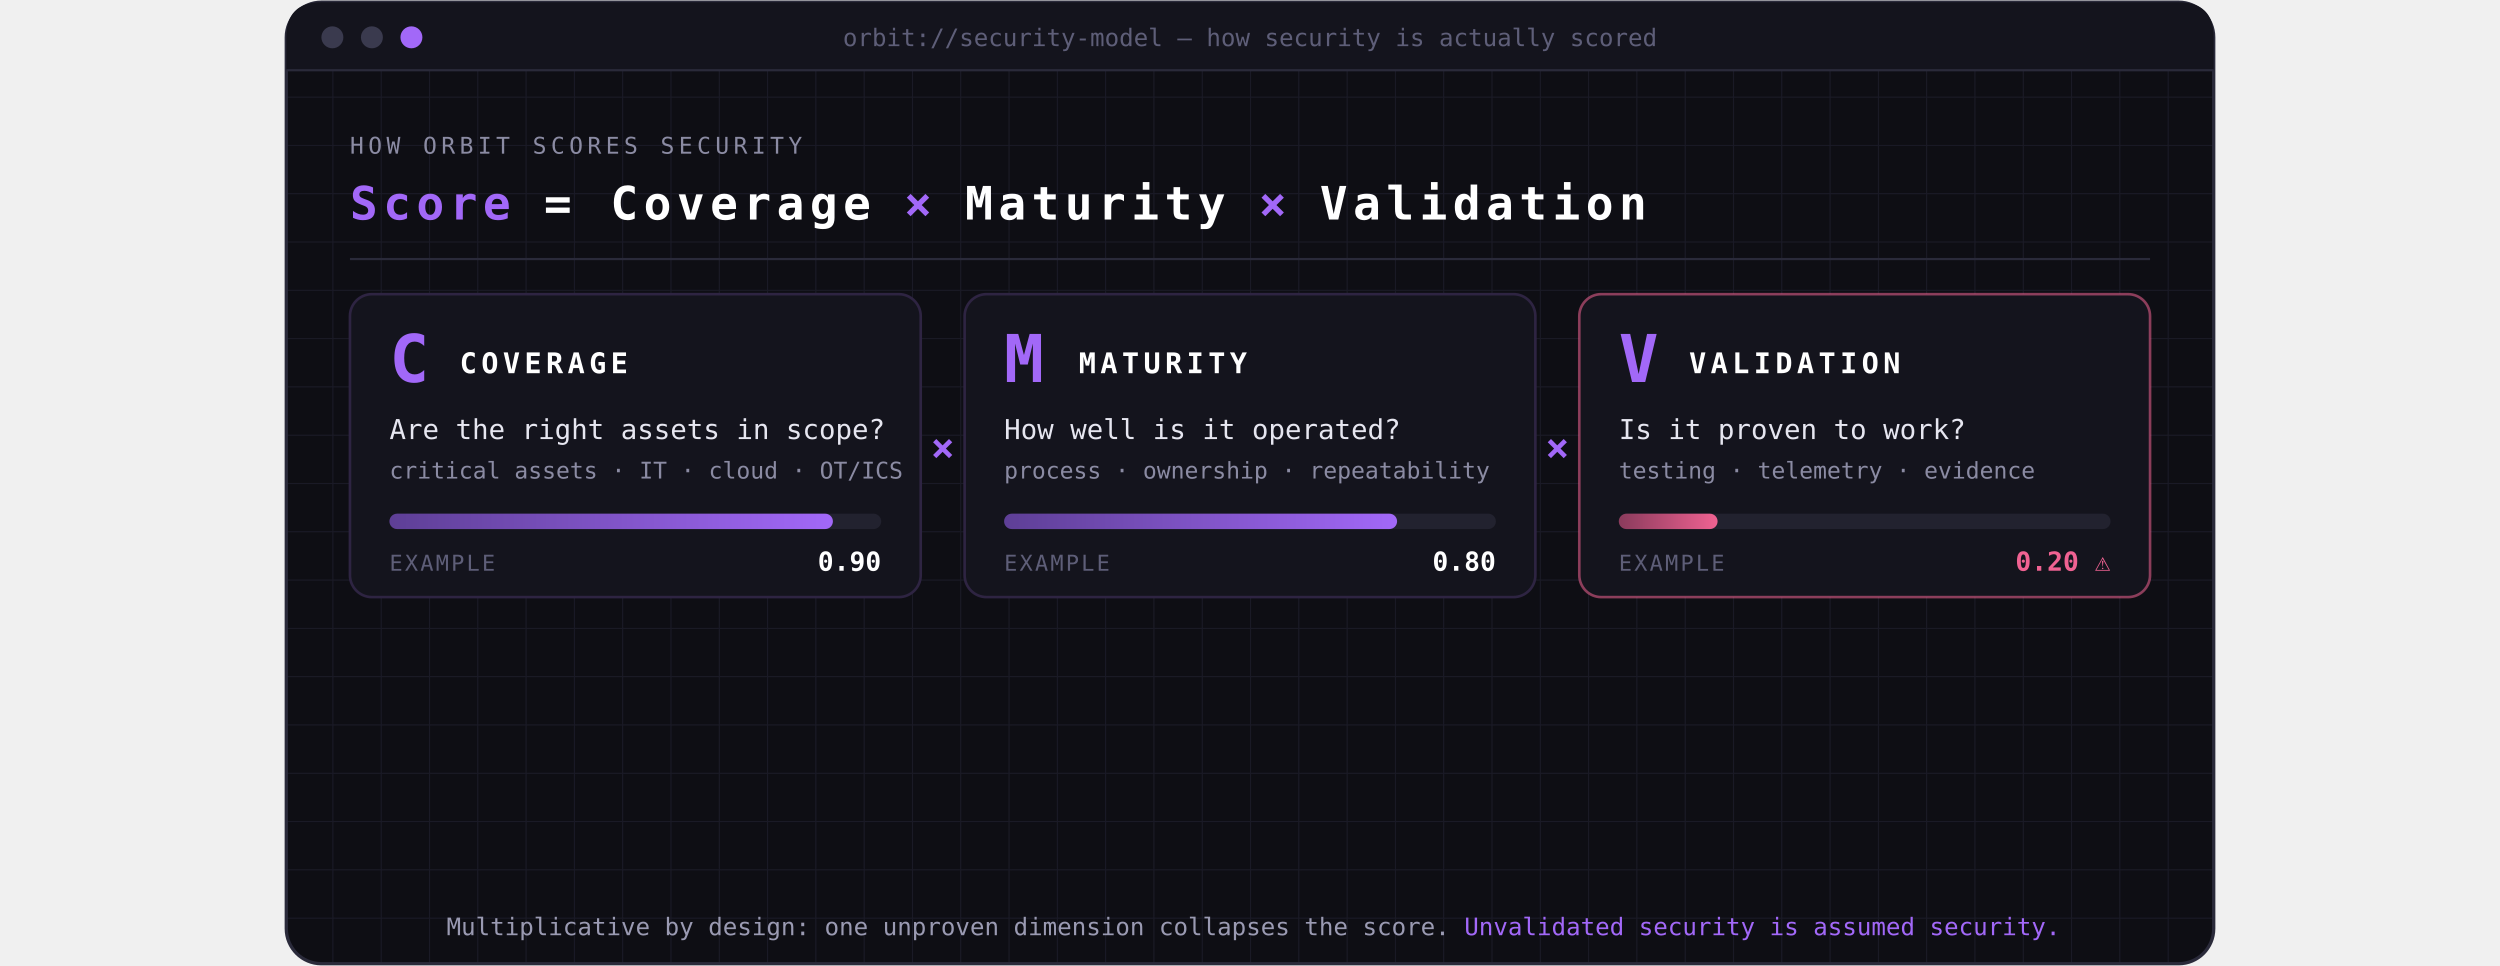
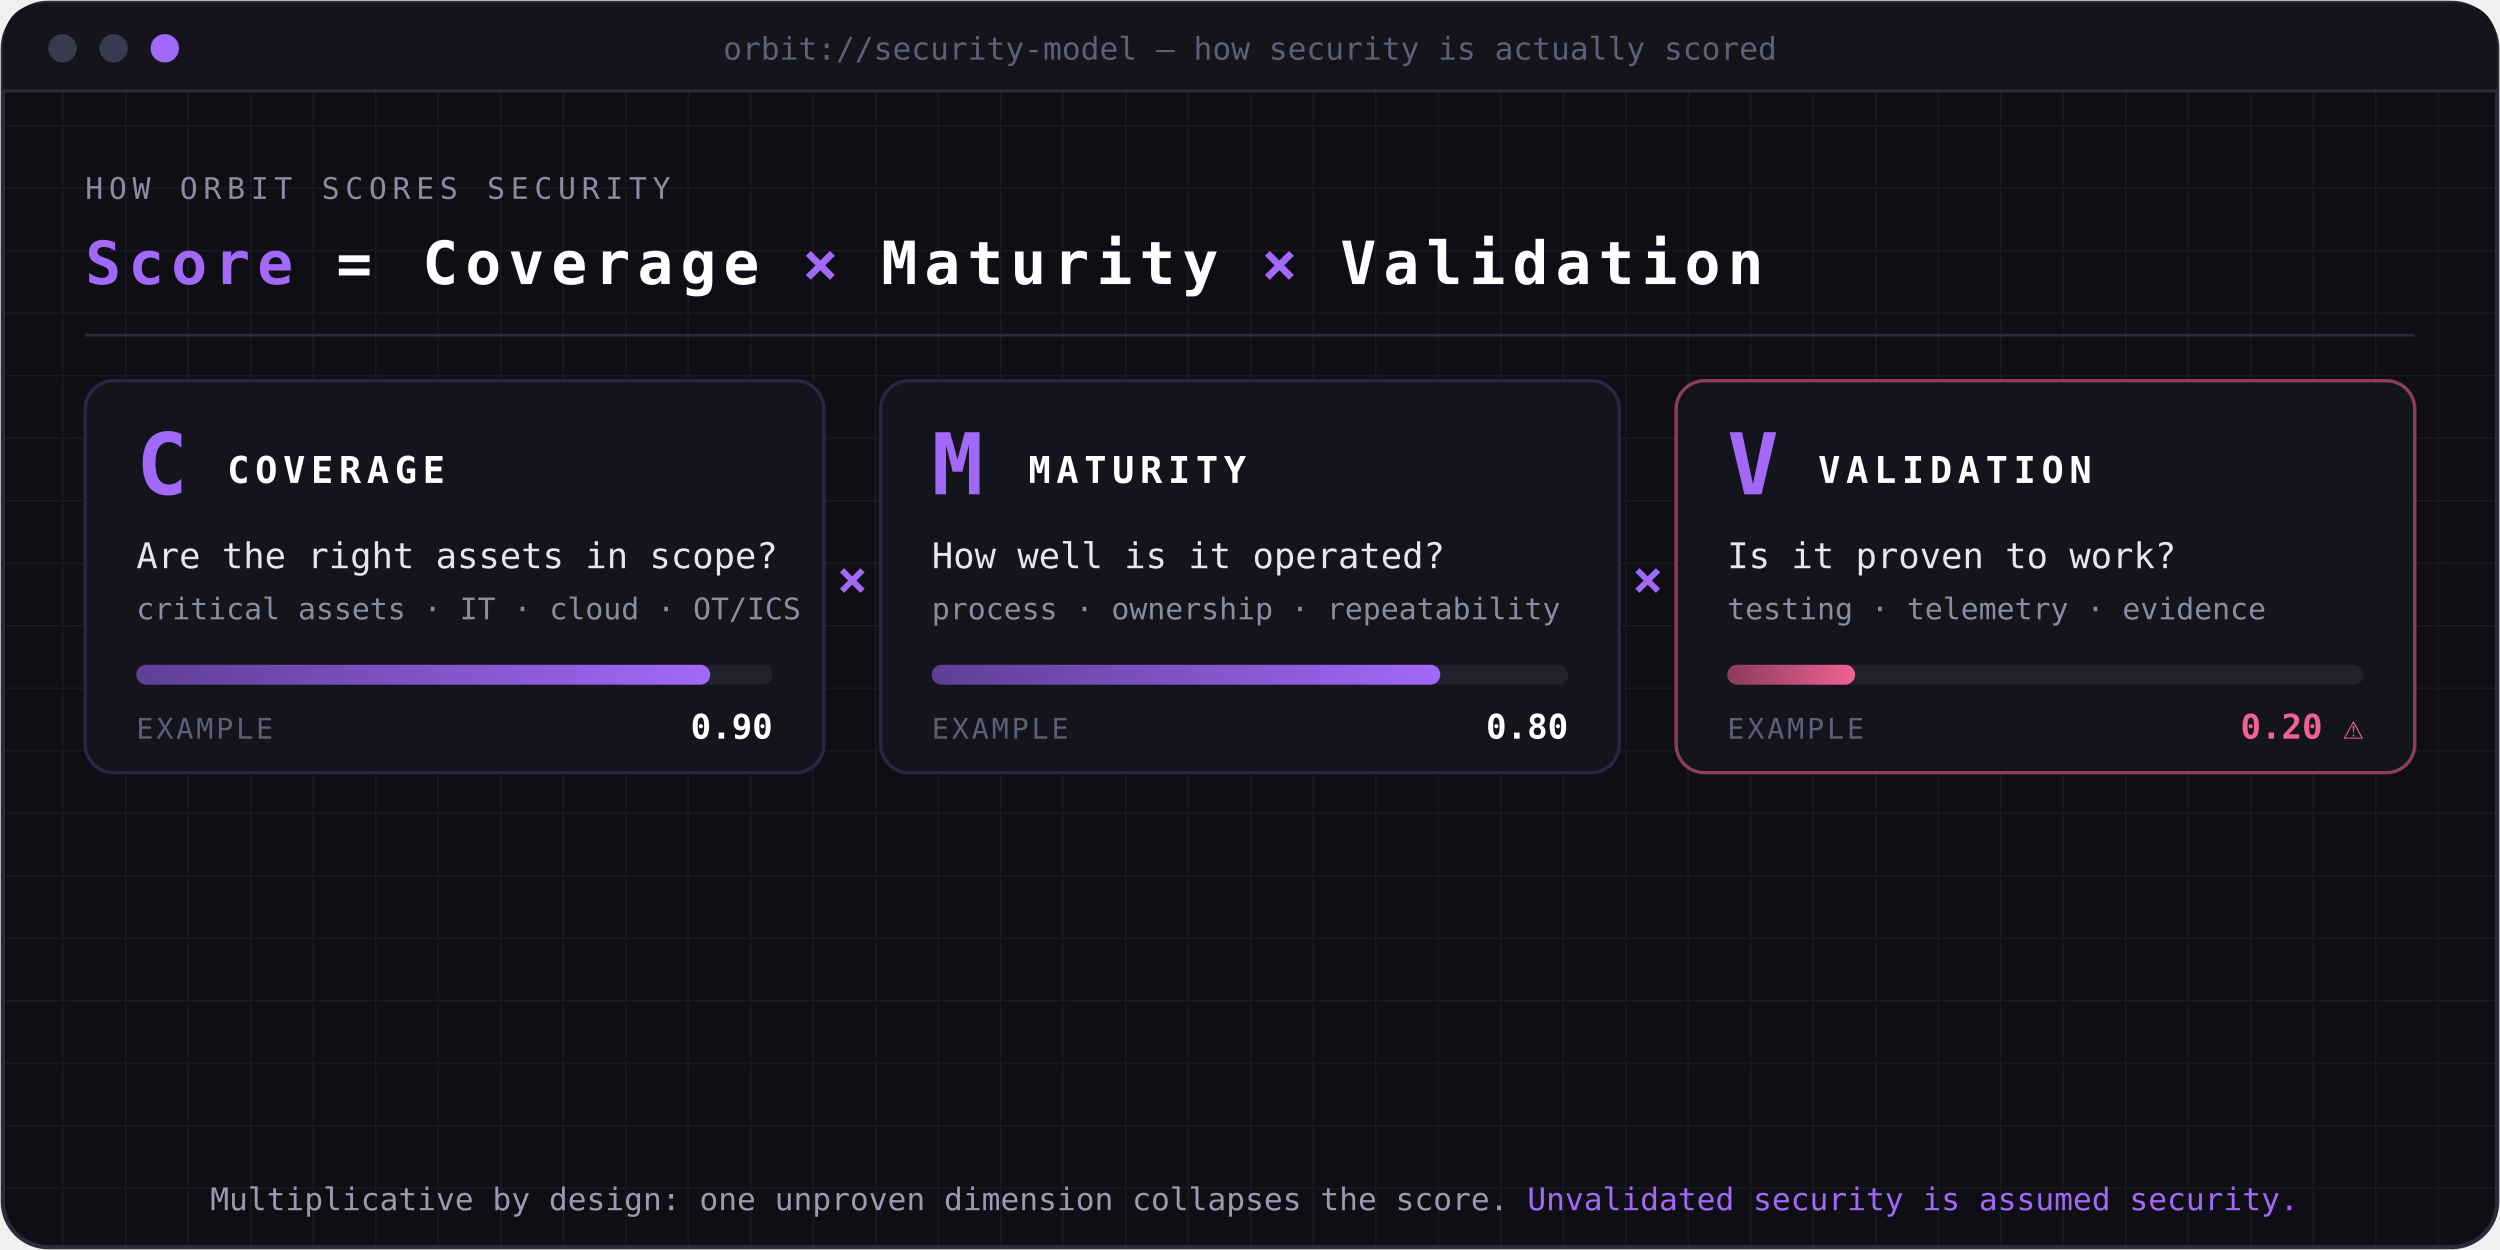
- <svg xmlns="http://www.w3.org/2000/svg" viewBox="0 0 880 440" width="880" height="340" role="img" aria-label="ORBIT Security Model. Score = Coverage × Maturity × Validation. Coverage: are the right assets and risks in scope. Maturity: how well is it operated. Validation: is it proven to work. Illustrative example: an additive average of 0.90, 0.80 and 0.20 gives 0.63, while ORBIT's product gives 0.14, exposing the validation gap.">
+ <svg xmlns="http://www.w3.org/2000/svg" viewBox="0 0 880 440" width="880" height="440" role="img" aria-label="ORBIT Security Model. Score = Coverage × Maturity × Validation. Coverage: are the right assets and risks in scope. Maturity: how well is it operated. Validation: is it proven to work. Illustrative example: an additive average of 0.90, 0.80 and 0.20 gives 0.63, while ORBIT's product gives 0.14, exposing the validation gap.">
  <defs>
    <pattern id="og" width="22" height="22" patternUnits="userSpaceOnUse">
      <path d="M22 0H0V22" fill="none" stroke="#1A1A26" stroke-width="1" />
    </pattern>
    <linearGradient id="ob" x1="0" x2="1">
      <stop offset="0%" stop-color="#5E3F96" />
      <stop offset="100%" stop-color="#A268F8" />
    </linearGradient>
    <linearGradient id="warn" x1="0" x2="1">
      <stop offset="0%" stop-color="#8A3B5C" />
      <stop offset="100%" stop-color="#F06292" />
    </linearGradient>
    <clipPath id="of">
      <rect x="1" y="1" width="878" height="438" rx="16" />
    </clipPath>
    <style>
      .m{font-family:Consolas,'JetBrains Mono','Fira Code',Menlo,monospace}
      .bar{fill:#5E5E78;font-size:11px}
      .kick{fill:#8B8BA3;font-size:10.5px;letter-spacing:2px}
      .ttl{fill:#FFFFFF;font-size:21px;font-weight:800;letter-spacing:2.5px}
      .eq{fill:#E6E6F0;font-size:15px}
      .a{fill:#A268F8}
      .L{fill:#A268F8;font-size:30px;font-weight:800}
      .N{fill:#FFFFFF;font-size:13px;font-weight:700;letter-spacing:2px}
      .Q{fill:#E6E6F0;font-size:12.5px}
      .D{fill:#8B8BA3;font-size:10.5px}
      .S{fill:#5E5E78;font-size:10px;letter-spacing:1px}
      .V{fill:#FFFFFF;font-size:12px;font-weight:700}
      .lab{fill:#8B8BA3;font-size:11px;letter-spacing:1.5px;font-weight:700}
      .f{fill:#C9C9D6;font-size:12px}
      .big{font-size:18px;font-weight:800}
      .cap{fill:#9A9AB2;font-size:11px}
      .g1{animation:gr 1.6s .2s ease-out both}.g2{animation:gr 1.6s .4s ease-out both}.g3{animation:gr 1.6s .6s ease-out both}
      .g4{animation:gr 1.8s 1s ease-out both}.g5{animation:gr 1.8s 1.4s ease-out both}
      @keyframes gr{from{transform:scaleX(0)}to{transform:scaleX(1)}}
      .alert{animation:al 1.6s ease-in-out infinite}
      @keyframes al{50%{opacity:.35}}
      .spin{animation:sp 14s linear infinite;transform-origin:56px 82px}
      @keyframes sp{to{transform:rotate(360deg)}}
    </style>
  </defs>
  <g clip-path="url(#of)">
    <rect width="880" height="440" fill="#0E0E14" />
    <rect width="880" height="440" fill="url(#og)" />
  </g>
  <rect x="1" y="1" width="878" height="438" rx="16" fill="none" stroke="#2A2A3A" stroke-width="1.5" />
  <path d="M1,32 V17 Q1,1 17,1 H863 Q879,1 879,17 V32 Z" fill="#14141D" />
  <line x1="1" y1="32" x2="879" y2="32" stroke="#2A2A3A" />
  <circle cx="22" cy="17" r="5" fill="#3A3A4E" />
  <circle cx="40" cy="17" r="5" fill="#3A3A4E" />
  <circle cx="58" cy="17" r="5" fill="#A268F8" />
  <text x="440" y="21" text-anchor="middle" class="m bar">orbit://security-model — how security is actually scored</text>
  <g class="m">
    <text x="30" y="70" class="kick">HOW ORBIT SCORES SECURITY</text>
    <text x="30" y="100" class="ttl">
      <tspan class="a">Score</tspan> = Coverage <tspan class="a">×</tspan> Maturity <tspan class="a">×</tspan> Validation</text>
  </g>
  <line x1="30" y1="118" x2="850" y2="118" stroke="#2A2A3A" />
  <g class="m">
    <rect x="30" y="134" width="260" height="138" rx="10" fill="#14141D" stroke="#2E2442" stroke-width="1.2" />
    <text x="48" y="174" class="L">C</text>
    <text x="80" y="170" class="N">COVERAGE</text>
    <text x="48" y="200" class="Q">Are the right assets in scope?</text>
    <text x="48" y="218" class="D">critical assets · IT · cloud · OT/ICS</text>
    <rect x="48" y="234" width="224" height="7" rx="3.5" fill="#22222F" />
    <rect x="48" y="234" width="202" height="7" rx="3.5" fill="url(#ob)" class="g1" style="transform-origin:48px 237px" />
    <text x="48" y="260" class="S">EXAMPLE</text>
    <text x="272" y="260" text-anchor="end" class="V">0.90</text>
    <text x="300" y="210" text-anchor="middle" class="a" font-size="18" font-weight="700">×</text>
    <rect x="310" y="134" width="260" height="138" rx="10" fill="#14141D" stroke="#2E2442" stroke-width="1.2" />
    <text x="328" y="174" class="L">M</text>
    <text x="362" y="170" class="N">MATURITY</text>
    <text x="328" y="200" class="Q">How well is it operated?</text>
    <text x="328" y="218" class="D">process · ownership · repeatability</text>
    <rect x="328" y="234" width="224" height="7" rx="3.5" fill="#22222F" />
    <rect x="328" y="234" width="179" height="7" rx="3.5" fill="url(#ob)" class="g2" style="transform-origin:328px 237px" />
    <text x="328" y="260" class="S">EXAMPLE</text>
    <text x="552" y="260" text-anchor="end" class="V">0.80</text>
    <text x="580" y="210" text-anchor="middle" class="a" font-size="18" font-weight="700">×</text>
    <rect x="590" y="134" width="260" height="138" rx="10" fill="#14141D" stroke="#F06292" stroke-opacity=".55" stroke-width="1.2" />
    <text x="608" y="174" class="L">V</text>
    <text x="640" y="170" class="N">VALIDATION</text>
    <text x="608" y="200" class="Q">Is it proven to work?</text>
    <text x="608" y="218" class="D">testing · telemetry · evidence</text>
    <rect x="608" y="234" width="224" height="7" rx="3.5" fill="#22222F" />
    <rect x="608" y="234" width="45" height="7" rx="3.5" fill="url(#warn)" class="g3" style="transform-origin:608px 237px" />
    <text x="608" y="260" class="S">EXAMPLE</text>
    <text x="832" y="260" text-anchor="end" class="V" style="fill:#F06292">0.20 ⚠</text>
  </g>
  <text x="74" y="426" class="m cap">Multiplicative by design: one unproven dimension collapses the score. <tspan class="a">Unvalidated security is assumed security.</tspan>
  </text>
</svg>
